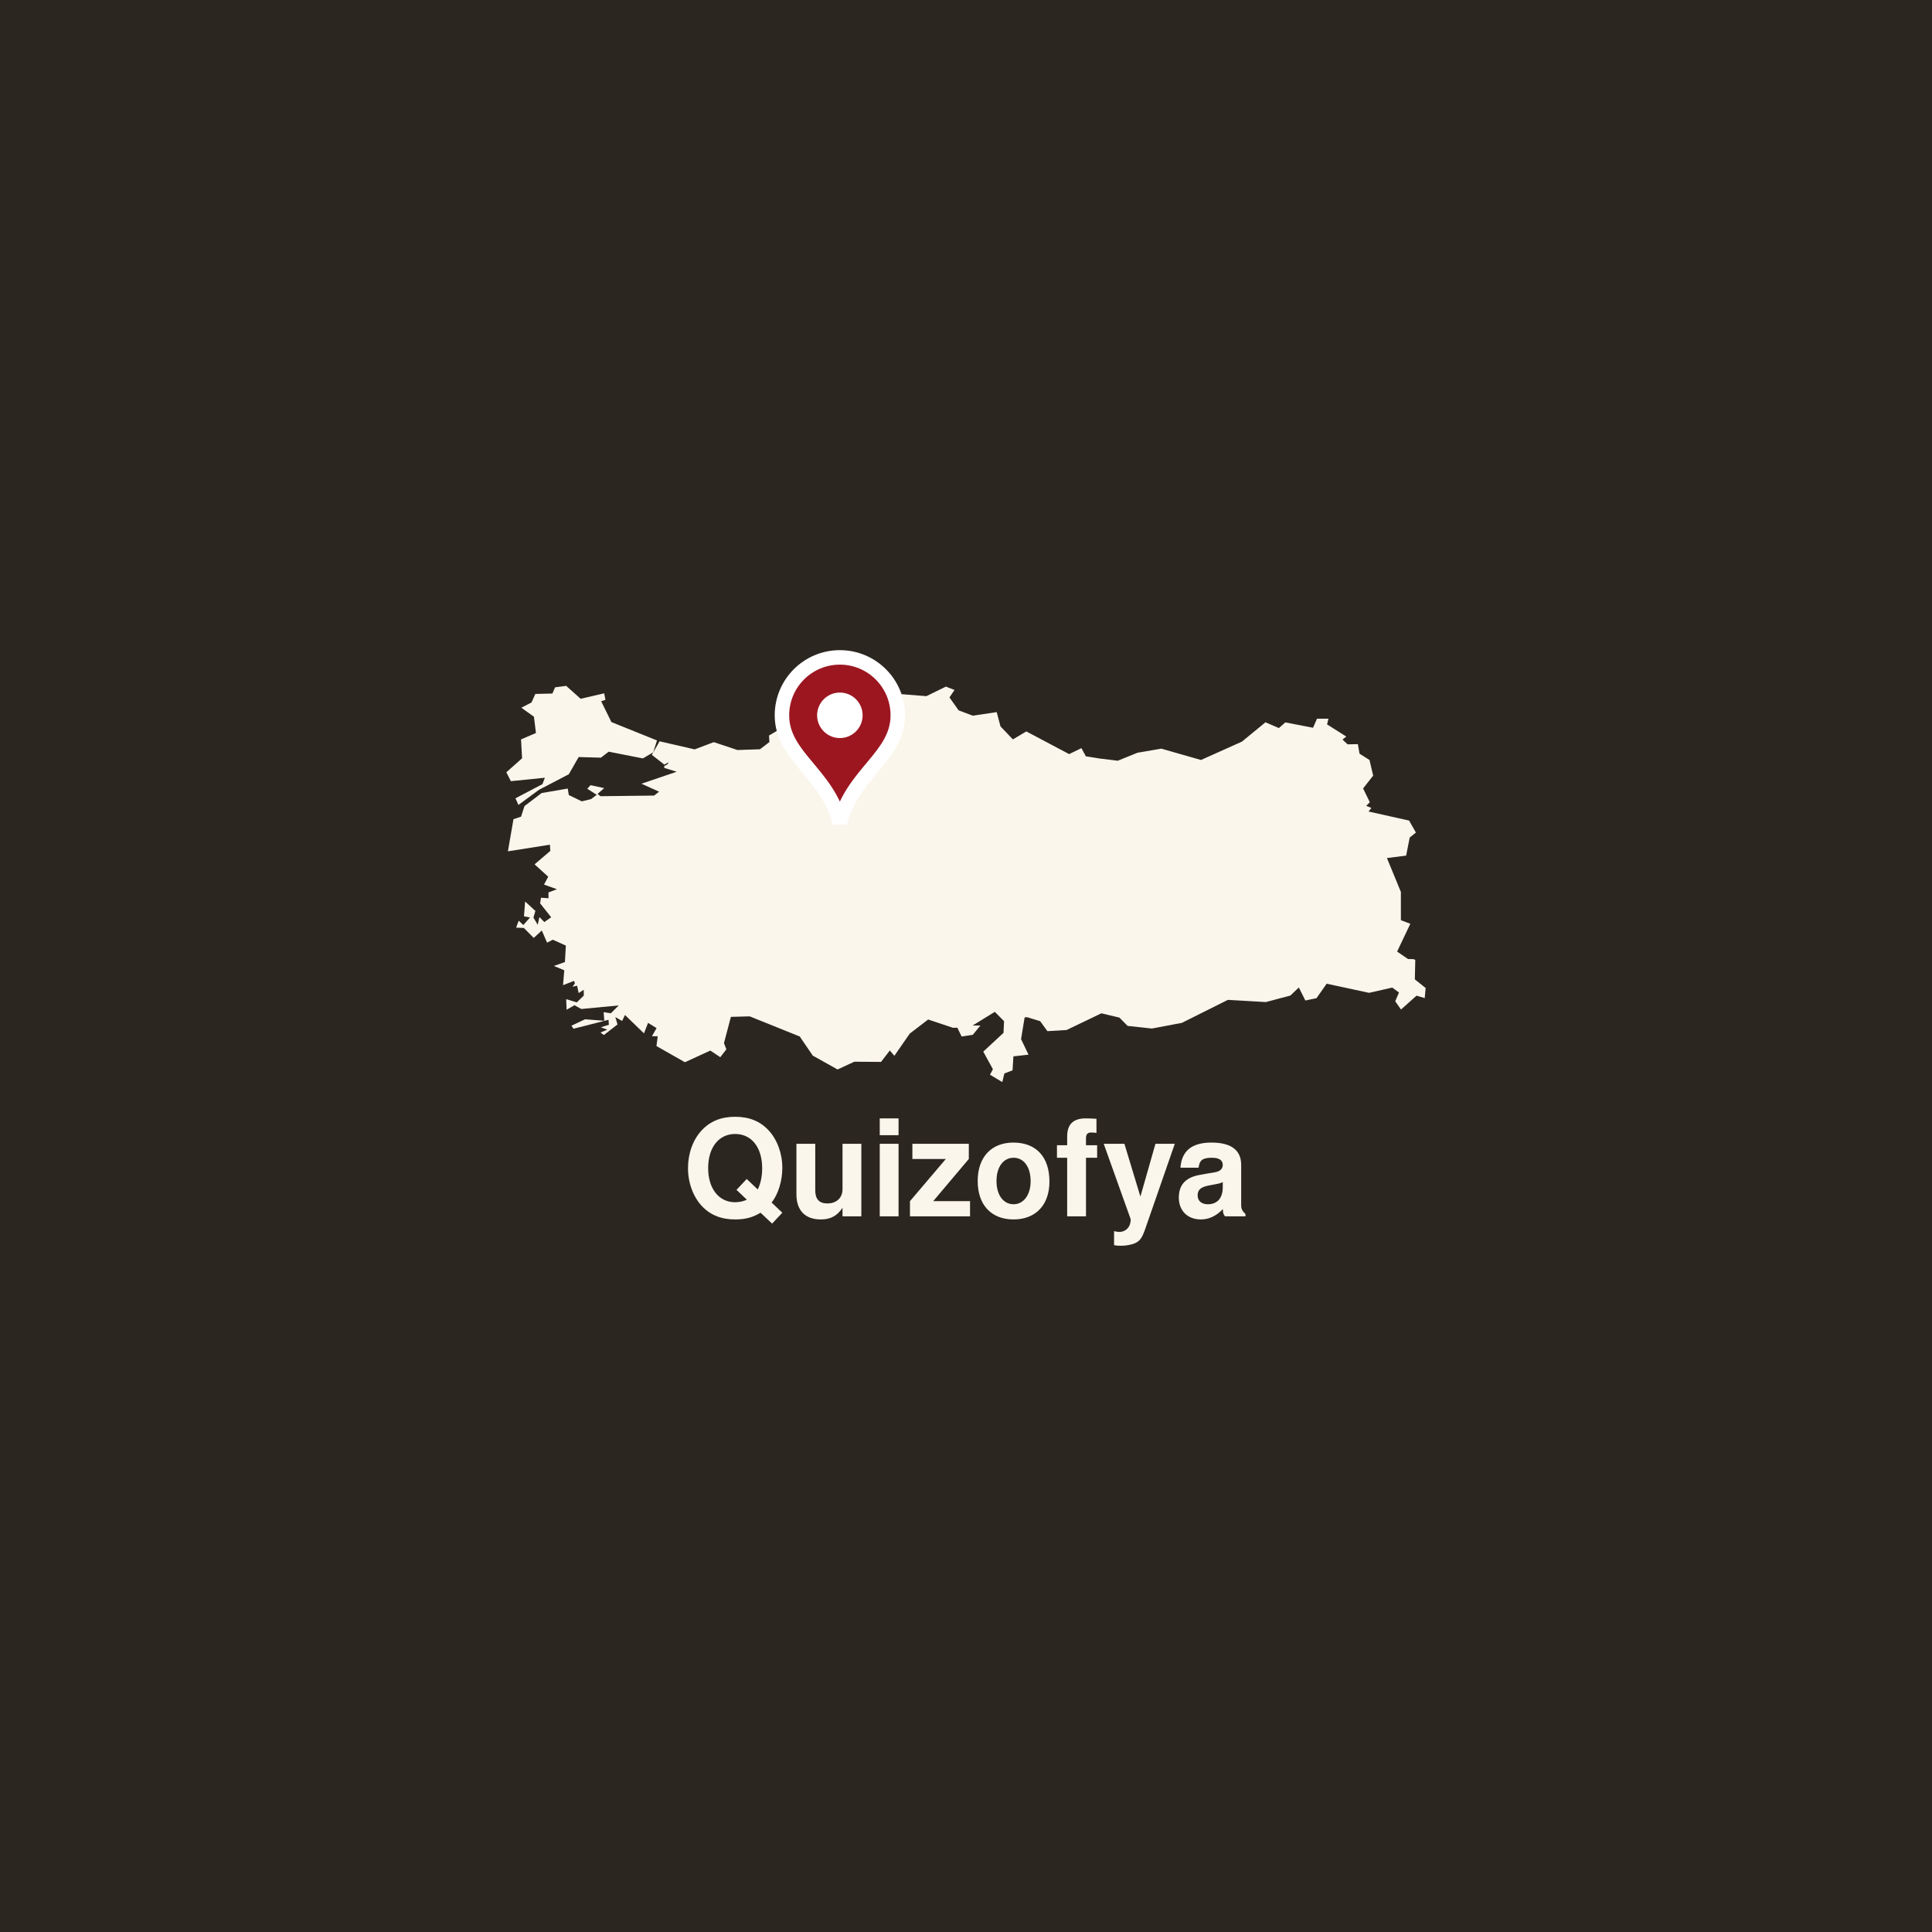
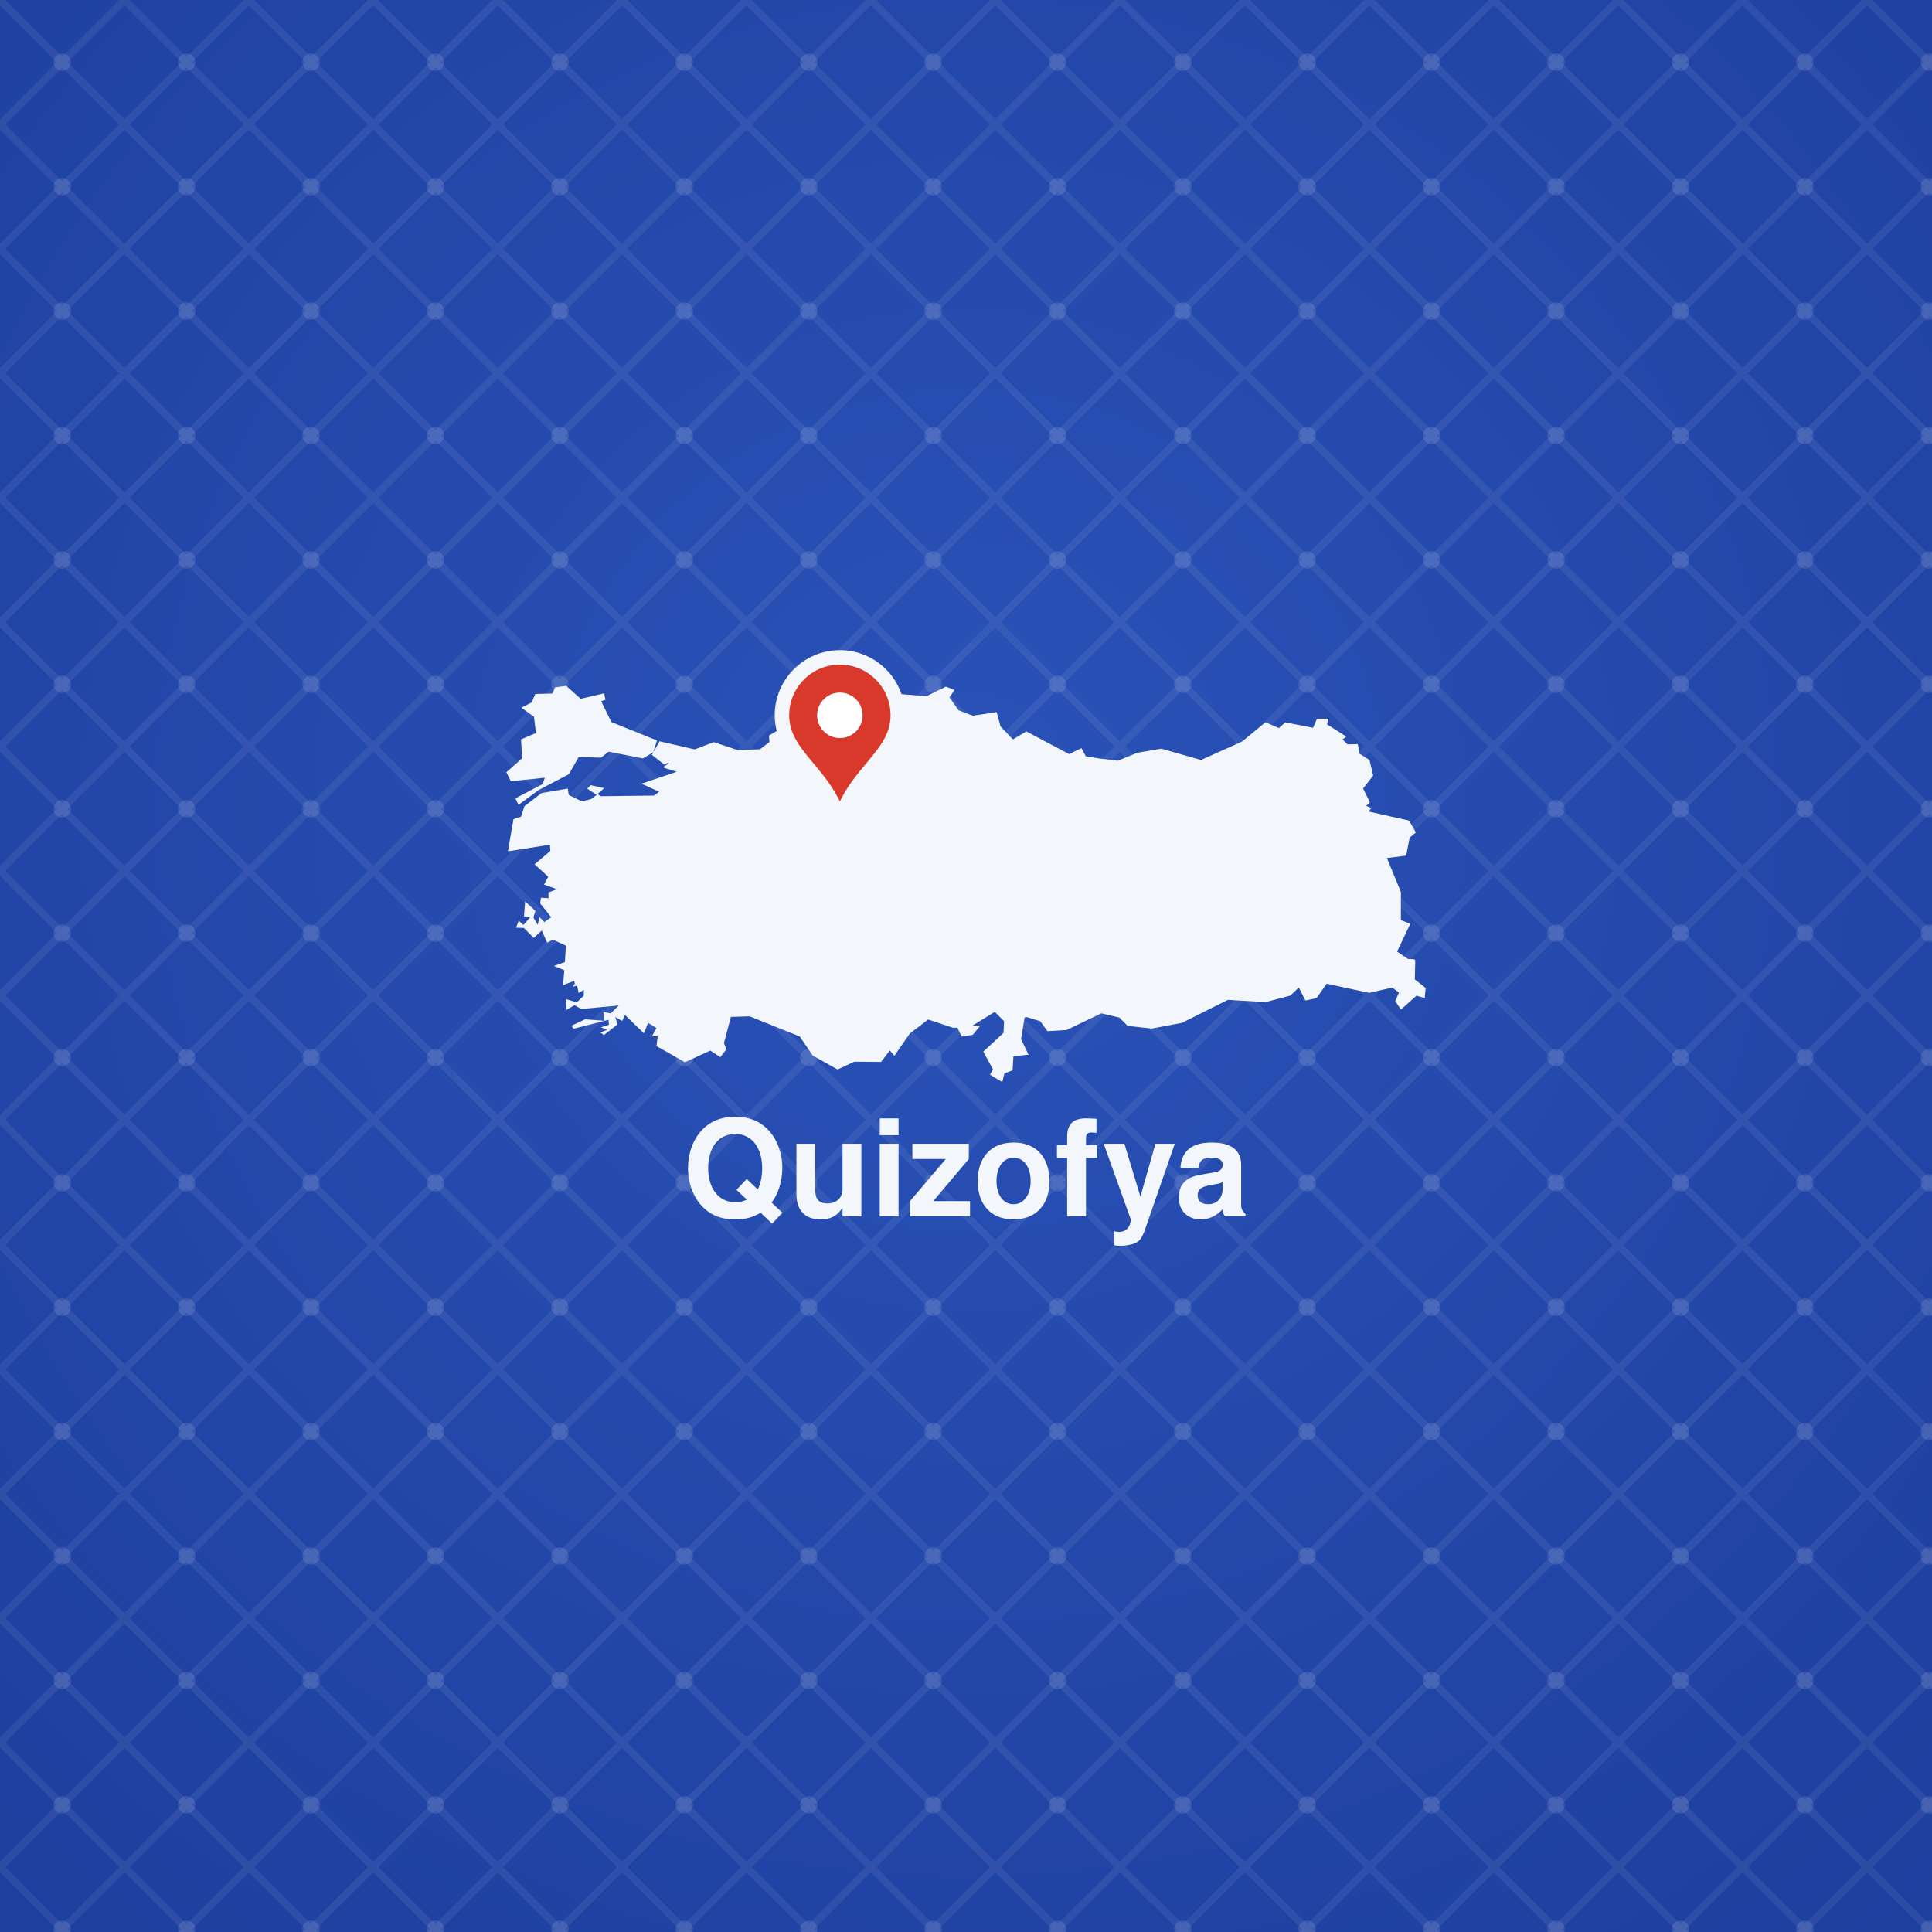
<svg xmlns="http://www.w3.org/2000/svg" width="2732" height="2732" viewBox="0 0 2732 2732">
-   <rect width="2732" height="2732" fill="#2c2620" />
+   <defs>
+     <radialGradient id="v" cx=".5" cy=".42" r=".75">
+       <stop offset="0" stop-color="#2a52b8" />
+       <stop offset="1" stop-color="#1d3f9e" />
+     </radialGradient>
+     <pattern id="lt" width="176" height="176" patternUnits="userSpaceOnUse">
+       <path d="M0,0 L176,176 M176,0 L0,176" stroke="#ffffff" stroke-opacity=".07" stroke-width="10.56" />
+       <circle cx="88" cy="88" r="12.32" fill="#ffffff" fill-opacity=".12" />
+     </pattern>
+   </defs>
+   <rect width="2732" height="2732" fill="url(#v)" />
+   <rect width="2732" height="2732" fill="url(#lt)" />
  <g transform="translate(716.0,969.8698) scale(1.484527) translate(-34.1,-17.7)">
-     <path d="M90.8,265.1 L78.4,259.5 L72.9,262.3 L67.9,250.7 L60.2,257.8 L50.8,248.3 L43.4,248.0 L45.9,241.4 L50.3,245.5 L56.7,238.3 L50.9,237.2 L52.0,223.1 L61.8,232.1 L59.9,238.4 L64.0,245.3 L65.6,237.9 L70.3,242.7 L76.8,238.1 L66.3,224.9 L67.1,219.5 L74.3,220.0 L74.2,214.5 L82.3,211.4 L70.0,207.0 L74.0,199.5 L61.0,187.7 L76.0,174.9 L75.6,169.0 L35.6,175.3 L40.9,144.7 L48.1,142.3 L51.4,132.2 L67.7,119.8 L92.6,115.5 L93.6,121.7 L106.0,127.7 L114.7,125.6 L120.2,121.5 L111.2,115.7 L114.3,112.3 L127.3,115.1 L121.0,120.6 L123.7,122.8 L174.9,122.2 L179.6,118.5 L162.8,110.9 L196.4,99.5 L184.4,95.8 L184.8,93.4 L185.4,93.8 L187.8,92.2 L188.7,90.5 L184.6,92.7 L172.7,83.4 L180.1,70.5 L213.5,78.2 L231.7,71.3 L254.2,78.8 L275.7,78.1 L284.7,71.2 L284.3,65.0 L325.4,40.8 L374.6,22.8 L434.2,27.5 L452.8,18.4 L461.0,21.6 L456.2,28.7 L464.9,41.0 L478.4,46.1 L501.2,42.7 L504.8,56.3 L516.6,68.7 L529.4,61.1 L570.2,82.7 L581.9,77.0 L586.1,84.8 L597.5,86.6 L597.6,86.7 L616.5,89.0 L635.3,81.4 L658.0,77.5 L695.8,88.3 L734.8,70.8 L757.2,52.4 L770.0,57.9 L776.1,52.5 L802.5,57.6 L806.3,49.0 L817.2,49.0 L815.9,54.4 L834.2,66.0 L830.6,68.8 L835.4,73.4 L845.2,73.2 L846.8,82.3 L856.3,88.3 L859.8,103.2 L850.2,115.4 L856.6,128.5 L853.2,132.0 L858.1,134.0 L855.4,137.4 L894.0,146.0 L900.5,157.4 L894.6,162.2 L891.2,179.4 L872.9,181.7 L886.2,214.0 L886.2,240.9 L895.2,244.3 L882.6,270.8 L893.0,277.9 L898.2,278.0 L899.9,278.7 L899.5,297.3 L909.8,305.5 L908.9,315.1 L901.1,312.8 L886.3,326.0 L880.8,318.1 L884.4,309.8 L878.0,305.1 L855.9,310.1 L815.5,301.4 L805.8,315.2 L795.2,317.4 L789.0,305.0 L780.9,312.7 L757.6,318.9 L721.4,316.8 L677.6,338.7 L649.0,344.1 L625.9,341.6 L618.1,333.7 L600.9,329.6 L567.8,345.5 L549.5,346.6 L542.6,337.1 L530.1,333.3 L527.8,333.5 L524.4,354.2 L531.5,369.0 L517.1,370.6 L516.3,383.9 L508.5,386.9 L506.5,395.1 L494.8,388.1 L497.6,382.9 L488.4,366.1 L507.7,348.2 L508.2,337.1 L499.4,328.2 L478.3,341.2 L485.7,341.2 L478.4,350.1 L467.8,351.7 L463.7,343.3 L459.6,343.4 L435.9,335.5 L418.4,348.9 L403.7,370.1 L399.4,365.0 L391.0,375.9 L365.6,375.7 L349.6,383.1 L326.0,369.9 L313.6,351.7 L265.9,332.5 L248.0,333.0 L241.4,358.0 L243.7,363.9 L237.9,371.4 L228.4,365.1 L204.2,376.2 L177.1,360.8 L178.3,351.5 L172.8,351.4 L177.2,343.7 L169.1,338.7 L165.2,348.7 L147.1,331.2 L144.4,336.9 L137.9,333.2 L140.0,340.2 L127.0,350.3 L123.8,347.9 L130.3,345.2 L124.1,342.9 L131.8,340.5 L131.4,335.8 L98.1,344.3 L96.1,341.4 L109.1,335.3 L127.4,336.7 L126.8,328.5 L133.6,329.6 L141.2,322.1 L105.5,325.5 L99.0,321.9 L91.5,326.2 L91.1,316.1 L101.2,319.2 L107.9,312.7 L107.8,307.2 L103.0,310.3 L101.5,303.3 L97.2,304.3 L99.4,301.1 L98.6,298.7 L88.1,302.8 L89.3,288.6 L79.4,284.5 L89.9,280.8 L90.8,265.1 Z M65.2,116.7 L45.6,131.1 L42.8,124.8 L68.5,111.3 L70.8,105.2 L38.4,108.5 L34.1,100.0 L49.1,86.7 L48.1,68.7 L62.3,62.6 L60.4,47.1 L48.4,38.5 L58.1,33.5 L61.7,25.4 L78.0,25.0 L80.5,19.1 L91.1,17.7 L104.9,30.0 L127.3,24.8 L128.5,31.0 L124.4,32.3 L134.2,52.2 L177.6,69.7 L174.0,81.0 L164.2,86.8 L131.6,80.4 L131.6,80.4 L124.2,86.1 L103.0,85.5 L93.6,101.9 L65.2,116.7 Z" fill="#faf6ec" stroke="none" />
+     <path d="M90.8,265.1 L78.4,259.5 L72.9,262.3 L67.9,250.7 L60.2,257.8 L50.8,248.3 L43.4,248.0 L45.9,241.4 L50.3,245.5 L56.7,238.3 L50.9,237.2 L52.0,223.1 L61.8,232.1 L59.9,238.4 L64.0,245.3 L65.6,237.9 L70.3,242.7 L76.8,238.1 L66.3,224.9 L67.1,219.5 L74.3,220.0 L74.2,214.5 L82.3,211.4 L70.0,207.0 L74.0,199.5 L61.0,187.7 L76.0,174.9 L75.6,169.0 L35.6,175.3 L40.9,144.7 L48.1,142.3 L51.4,132.2 L67.7,119.8 L92.6,115.5 L93.6,121.7 L106.0,127.7 L114.7,125.6 L120.2,121.5 L111.2,115.7 L114.3,112.3 L127.3,115.1 L121.0,120.6 L123.7,122.8 L174.9,122.2 L179.6,118.5 L162.8,110.9 L196.4,99.5 L184.4,95.8 L184.8,93.4 L185.4,93.8 L187.8,92.2 L188.7,90.5 L184.6,92.7 L172.7,83.4 L180.1,70.5 L213.5,78.2 L231.7,71.3 L254.2,78.8 L275.7,78.1 L284.7,71.2 L284.3,65.0 L325.4,40.8 L374.6,22.8 L434.2,27.5 L452.8,18.4 L461.0,21.6 L456.2,28.7 L464.9,41.0 L478.4,46.1 L501.2,42.7 L504.8,56.3 L516.6,68.7 L529.4,61.1 L570.2,82.7 L581.9,77.0 L586.1,84.8 L597.5,86.6 L597.6,86.7 L616.5,89.0 L635.3,81.4 L658.0,77.5 L695.8,88.3 L734.8,70.8 L757.2,52.4 L770.0,57.9 L776.1,52.5 L802.5,57.6 L806.3,49.0 L817.2,49.0 L815.9,54.4 L834.2,66.0 L830.6,68.8 L835.4,73.4 L845.2,73.2 L846.8,82.3 L856.3,88.3 L859.8,103.2 L850.2,115.4 L856.6,128.5 L853.2,132.0 L858.1,134.0 L855.4,137.4 L894.0,146.0 L900.5,157.4 L894.6,162.2 L891.2,179.4 L872.9,181.7 L886.2,214.0 L886.2,240.9 L895.2,244.3 L882.6,270.8 L893.0,277.9 L898.2,278.0 L899.9,278.7 L899.5,297.3 L909.8,305.5 L908.9,315.1 L901.1,312.8 L886.3,326.0 L880.8,318.1 L884.4,309.8 L878.0,305.1 L855.9,310.1 L815.5,301.4 L805.8,315.2 L795.2,317.4 L789.0,305.0 L780.9,312.7 L757.6,318.9 L721.4,316.8 L677.6,338.7 L649.0,344.1 L625.9,341.6 L618.1,333.7 L600.9,329.6 L567.8,345.5 L549.5,346.6 L542.6,337.1 L530.1,333.3 L527.8,333.5 L524.4,354.2 L531.5,369.0 L517.1,370.6 L516.3,383.9 L508.5,386.9 L506.5,395.1 L494.8,388.1 L497.6,382.9 L488.4,366.1 L507.7,348.2 L508.2,337.1 L499.4,328.2 L478.3,341.2 L485.7,341.2 L478.4,350.1 L467.8,351.7 L463.7,343.3 L459.6,343.4 L435.9,335.5 L418.4,348.9 L403.7,370.1 L399.4,365.0 L391.0,375.9 L365.6,375.7 L349.6,383.1 L326.0,369.9 L313.6,351.7 L265.9,332.5 L248.0,333.0 L241.4,358.0 L243.7,363.9 L237.9,371.4 L228.4,365.1 L204.2,376.2 L177.1,360.8 L178.3,351.5 L172.8,351.4 L177.2,343.7 L169.1,338.7 L165.2,348.7 L147.1,331.2 L144.4,336.9 L137.9,333.2 L140.0,340.2 L127.0,350.3 L123.8,347.9 L130.3,345.2 L124.1,342.9 L131.8,340.5 L131.4,335.8 L98.1,344.3 L96.1,341.4 L109.1,335.3 L127.4,336.7 L126.8,328.5 L133.6,329.6 L141.2,322.1 L105.5,325.5 L99.0,321.9 L91.5,326.2 L91.1,316.1 L101.2,319.2 L107.9,312.7 L107.8,307.2 L103.0,310.3 L101.5,303.3 L97.2,304.3 L99.4,301.1 L98.6,298.7 L88.1,302.8 L89.3,288.6 L79.4,284.5 L89.9,280.8 L90.8,265.1 Z M65.2,116.7 L45.6,131.1 L42.8,124.8 L68.5,111.3 L70.8,105.2 L38.4,108.5 L34.1,100.0 L49.1,86.7 L48.1,68.7 L62.3,62.6 L60.4,47.1 L48.4,38.5 L58.1,33.5 L61.7,25.4 L78.0,25.0 L80.5,19.1 L91.1,17.7 L104.9,30.0 L127.3,24.8 L128.5,31.0 L124.4,32.3 L134.2,52.2 L177.6,69.7 L174.0,81.0 L164.2,86.8 L131.6,80.4 L131.6,80.4 L124.2,86.1 L103.0,85.5 L93.6,101.9 L65.2,116.7 Z" fill="#f3f7fc" stroke="none" />
  </g>
  <g transform="translate(1187.634,1163.601)">
-     <path d="M0,0 C-17.55,-70.2 -81.9,-93.6 -81.9,-152.1 A81.9,81.9 0 1 1 81.9,-152.1 C81.9,-93.6 17.55,-70.2 0,0 Z" fill="#9c1620" stroke="#fff" stroke-width="20.475" />
+     <path d="M0,0 C-17.55,-70.2 -81.9,-93.6 -81.9,-152.1 A81.9,81.9 0 1 1 81.9,-152.1 C81.9,-93.6 17.55,-70.2 0,0 Z" fill="#d8392b" stroke="#f3f7fc" stroke-width="20.475" />
    <circle cx="0" cy="-152.1" r="32.175" fill="#fff" />
  </g>
-   <text x="1366" y="1720" text-anchor="middle" font-family="Helvetica, Arial, sans-serif" font-weight="800" font-size="190" fill="#faf6ec">Quizofya</text>
+   <text x="1366" y="1720" text-anchor="middle" font-family="Rubik, Helvetica, Arial, sans-serif" font-weight="800" font-size="190" fill="#f3f7fc">Quizofya</text>
</svg>
